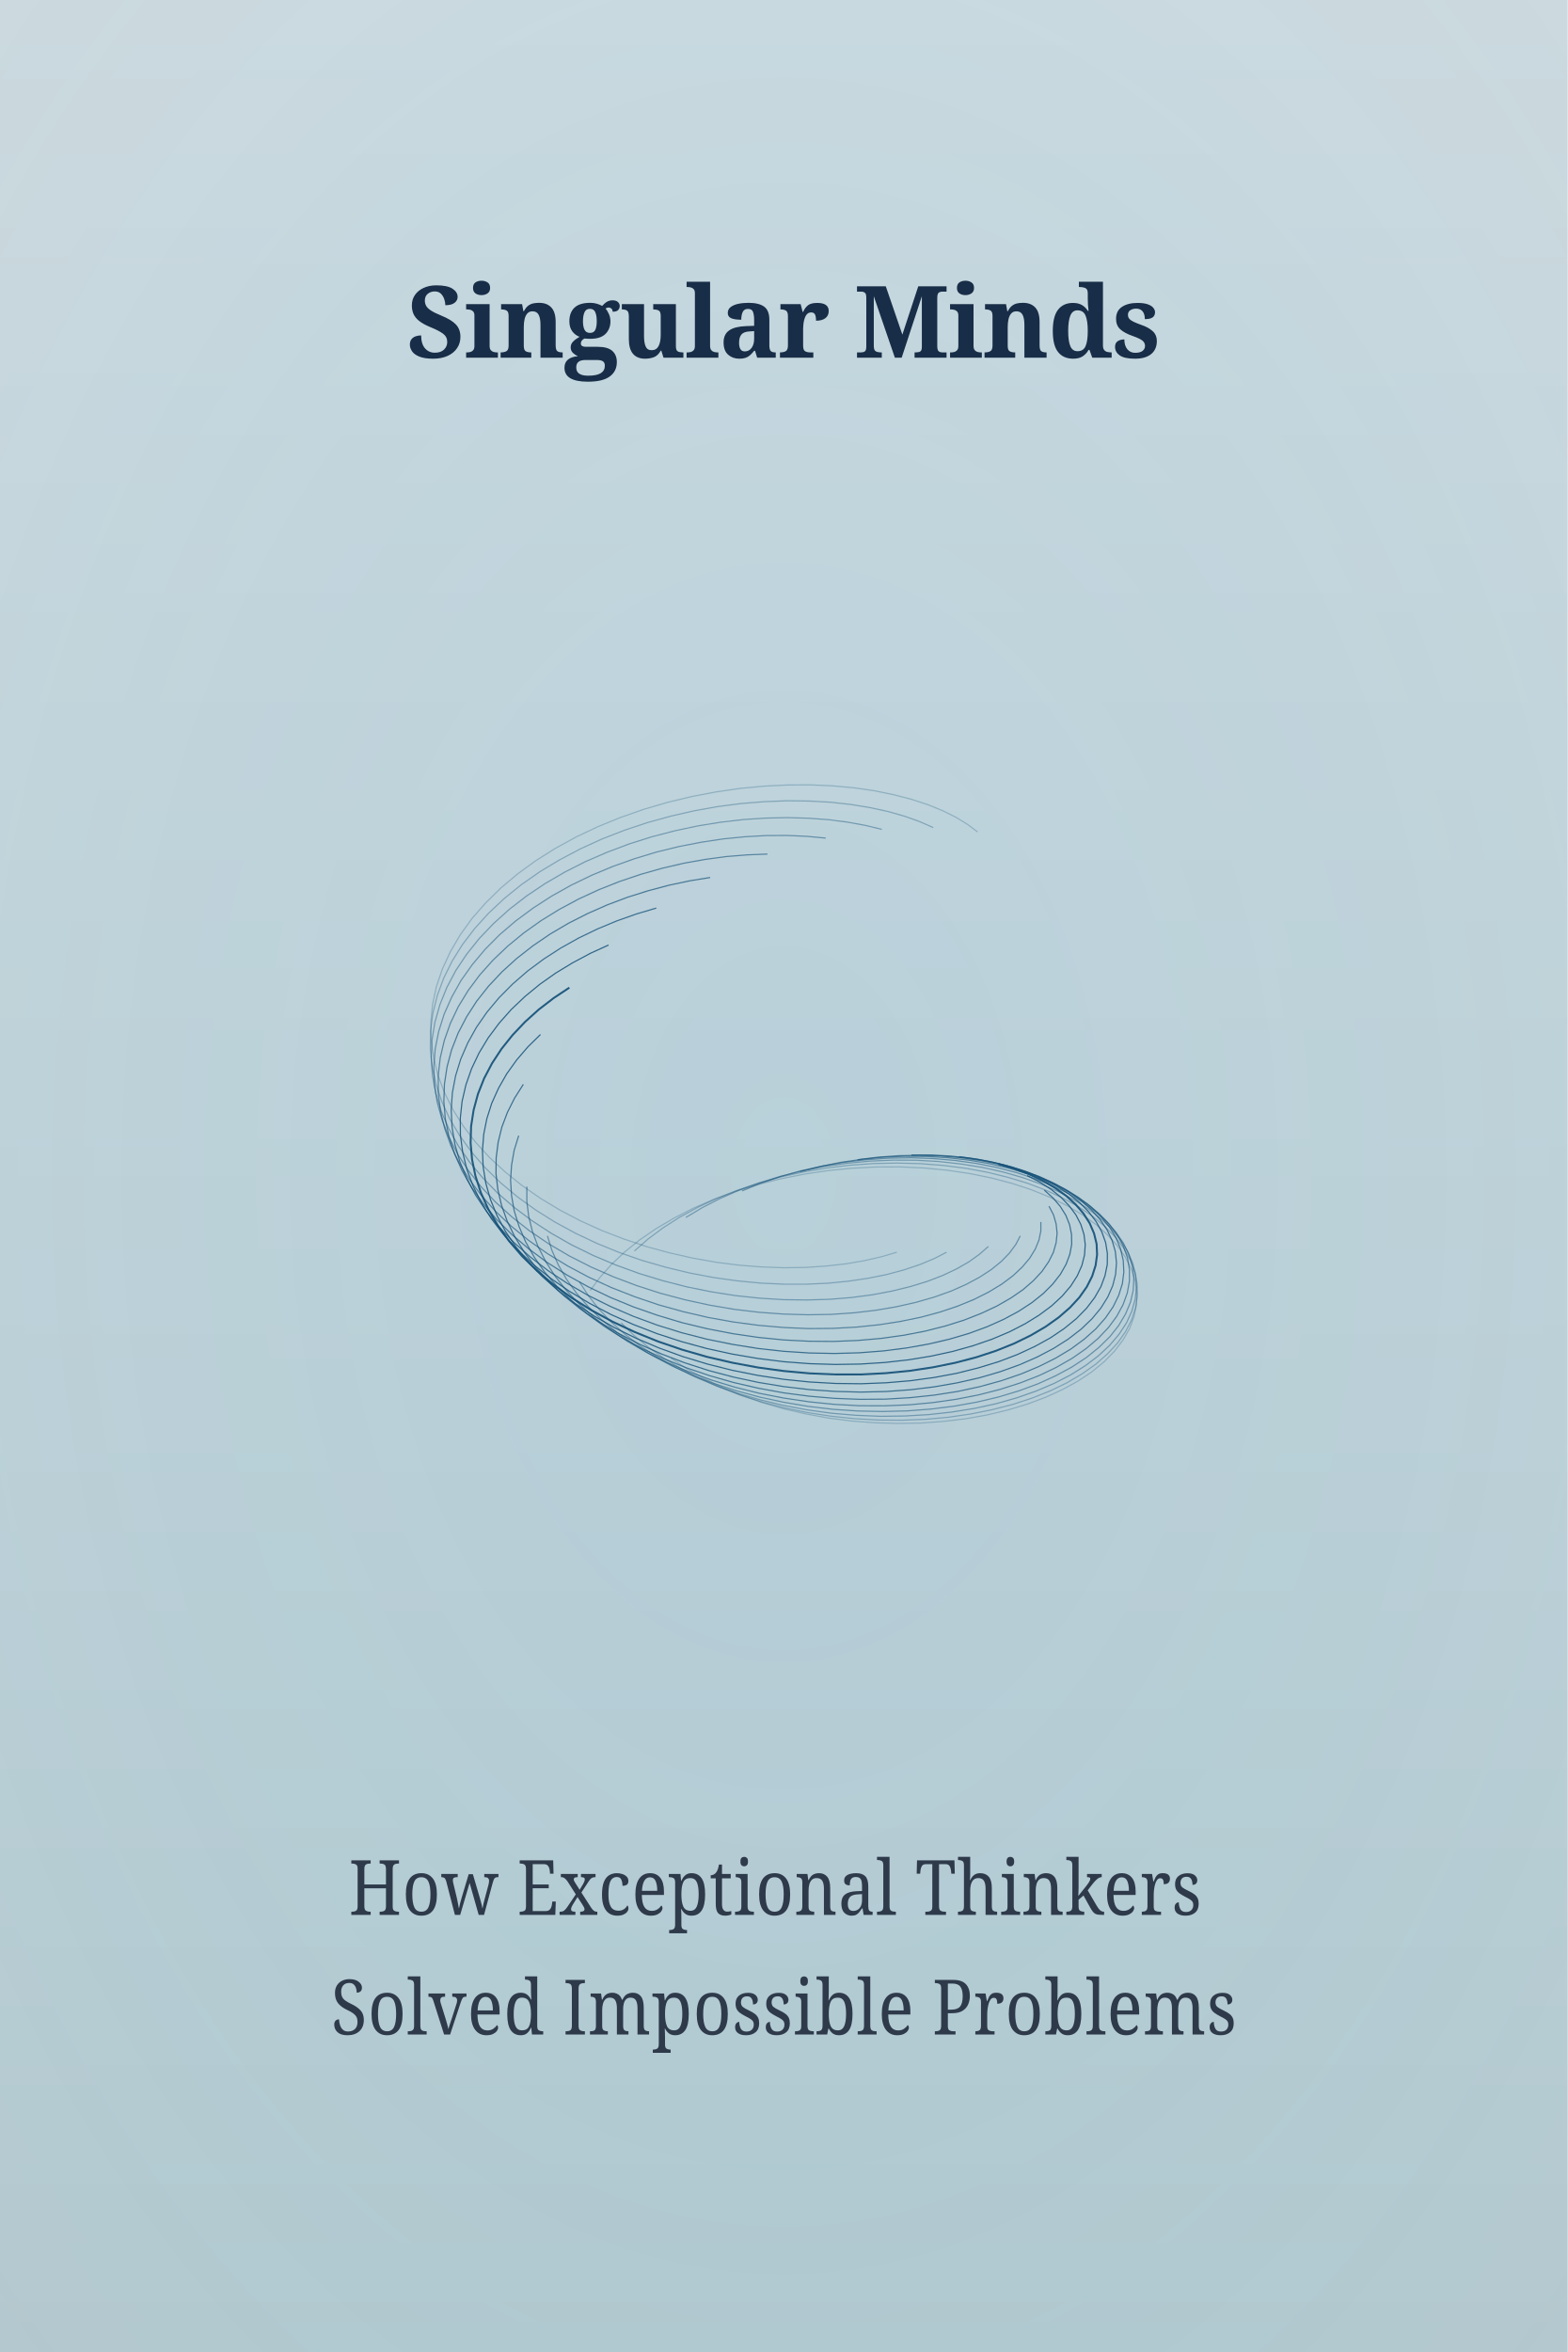
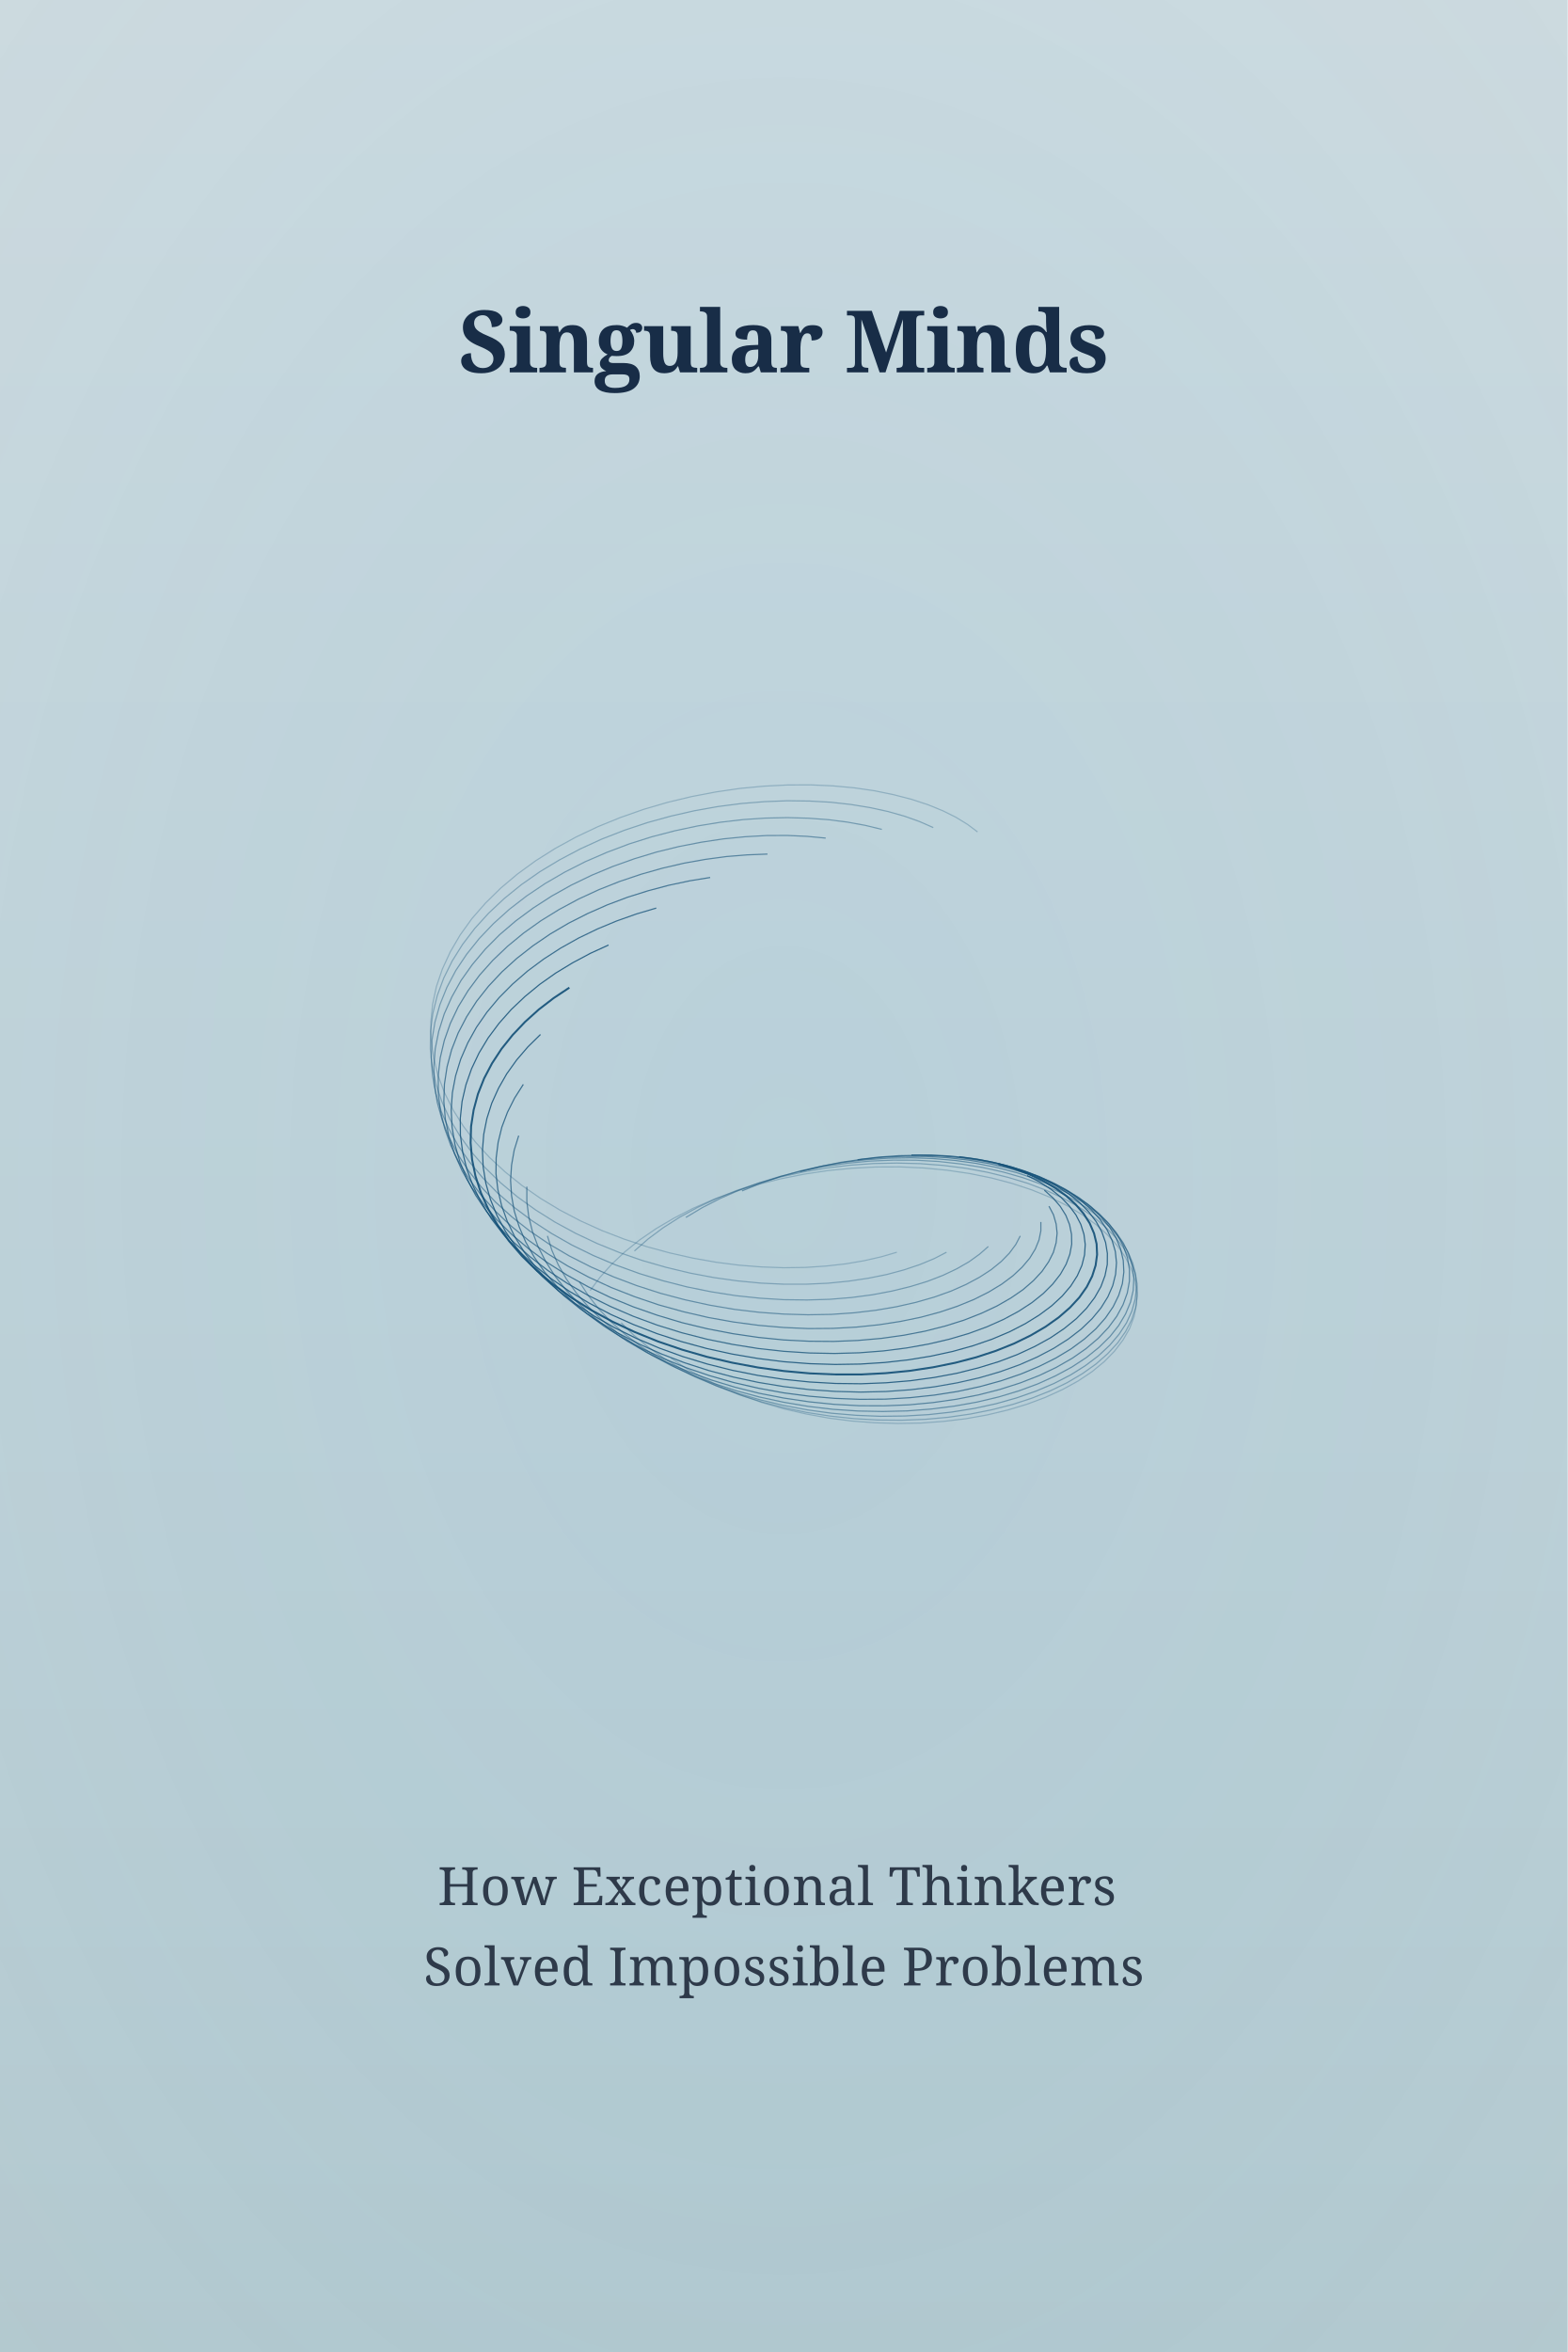
<svg xmlns="http://www.w3.org/2000/svg" viewBox="0 0 1600 2400" width="100%" height="100%">
  <defs>
    <linearGradient id="bg-singular-minds" x1="0%" y1="0%" x2="0%" y2="100%">
      <stop offset="0%" stop-color="#cddadf" />
      <stop offset="60%" stop-color="#c0d1d7" />
      <stop offset="100%" stop-color="#b4c9cf" />
    </linearGradient>
    <radialGradient id="halo-singular-minds" cx="50%" cy="50%" r="75%">
      <stop offset="0%" stop-color="#0ea5e9" stop-opacity="0.06" />
      <stop offset="55%" stop-color="#0ea5e9" stop-opacity="0.03" />
      <stop offset="100%" stop-color="#0ea5e9" stop-opacity="0.00" />
    </radialGradient>
  </defs>
  <rect width="1600" height="2400" fill="url(#bg-singular-minds)" />
  <rect width="1600" height="2400" fill="url(#halo-singular-minds)" />
  <g text-anchor="middle">
-     <text x="800" y="365" font-family="'Literata', Georgia, serif" font-size="102" font-weight="700" letter-spacing="-0.01em" fill="#182d47">Singular Minds</text>
+     <text x="800" y="380" font-family="'Literata', Georgia, serif" font-size="88" font-weight="700" letter-spacing="-0.01em" fill="#182d47">Singular Minds</text>
  </g>
  <g class="emblem-sheaf" transform="translate(0, -210)">
    <path d="M 997.7,1058.9 L 987.6,1051.3 L 975.7,1044.0 L 962.2,1037.3 L 947.0,1031.1 L 930.2,1025.6 L 912.0,1020.9 L 892.5,1016.9 L 871.8,1013.9 L 850.0,1011.9 L 827.3,1010.9 L 803.8,1011.0 L 779.8,1012.2 L 755.3,1014.5 L 730.7,1018.1 L 706.0,1022.8 L 681.4,1028.7 L 657.1,1035.8 L 633.4,1044.1 L 610.3,1053.5 L 588.1,1064.0 L 566.9,1075.6 L 546.9,1088.2 L 528.2,1101.8 L 511.1,1116.2 L 495.5,1131.5 L 481.6,1147.4 L 469.6,1164.1 L 459.6,1181.2 L 451.5,1198.8 L 445.4,1216.7 L 441.5,1234.8 L 439.7,1253.1 L 440.1,1271.4 L 442.6,1289.6 L 447.1,1307.6 L 453.8,1325.3 L 462.5,1342.7 L 473.1,1359.5 L 485.5,1375.7 L 499.7,1391.2 L 515.6,1405.9 L 532.9,1419.8 L 551.6,1432.8 L 571.5,1444.8 L 592.5,1455.8 L 614.4,1465.7 L 637.0,1474.4 L 660.1,1482.1 L 683.6,1488.5 L 707.2,1493.8 L 730.9,1498.0 L 754.3,1501.0 L 777.4,1502.8 L 800.0,1503.6 L 821.9,1503.3 L 842.9,1501.9 L 862.8,1499.7 L 881.6,1496.5 L 899.2,1492.5 L 915.3,1487.8" stroke="#155178" stroke-width="1.2" fill="none" opacity="0.28" />
    <path d="M 952.5,1054.5 L 938.7,1048.4 L 923.3,1042.9 L 906.4,1038.1 L 888.1,1034.1 L 868.5,1030.9 L 847.8,1028.6 L 826.2,1027.4 L 803.7,1027.1 L 780.5,1028.0 L 756.8,1029.9 L 732.8,1033.0 L 708.7,1037.3 L 684.6,1042.8 L 660.7,1049.4 L 637.3,1057.2 L 614.4,1066.1 L 592.3,1076.2 L 571.1,1087.4 L 551.0,1099.5 L 532.1,1112.7 L 514.7,1126.8 L 498.8,1141.7 L 484.6,1157.3 L 472.1,1173.7 L 461.5,1190.6 L 452.9,1208.0 L 446.3,1225.8 L 441.8,1243.9 L 439.4,1262.1 L 439.2,1280.4 L 441.1,1298.7 L 445.1,1316.9 L 451.2,1334.7 L 459.3,1352.3 L 469.5,1369.3 L 481.5,1385.9 L 495.3,1401.7 L 510.9,1416.9 L 528.0,1431.2 L 546.6,1444.6 L 566.5,1457.1 L 587.5,1468.5 L 609.5,1478.9 L 632.4,1488.2 L 655.8,1496.3 L 679.8,1503.2 L 704.0,1509.0 L 728.3,1513.6 L 752.5,1517.0 L 776.5,1519.3 L 800.0,1520.4 L 822.9,1520.4 L 845.0,1519.4 L 866.2,1517.3 L 886.3,1514.3 L 905.1,1510.5 L 922.6,1505.8 L 938.7,1500.4 L 953.2,1494.4 L 966.0,1487.8" stroke="#155178" stroke-width="1.2" fill="none" opacity="0.36" />
    <path d="M 900.0,1056.3 L 883.1,1052.2 L 864.9,1048.9 L 845.4,1046.4 L 824.9,1044.9 L 803.5,1044.3 L 781.3,1044.8 L 758.6,1046.3 L 735.4,1049.0 L 712.0,1052.8 L 688.5,1057.8 L 665.1,1063.9 L 642.0,1071.2 L 619.5,1079.7 L 597.5,1089.2 L 576.4,1099.9 L 556.3,1111.6 L 537.4,1124.3 L 519.8,1137.9 L 503.7,1152.4 L 489.1,1167.7 L 476.3,1183.7 L 465.2,1200.3 L 456.1,1217.5 L 449.0,1235.1 L 443.9,1253.0 L 440.9,1271.2 L 440.1,1289.4 L 441.4,1307.7 L 444.8,1325.9 L 450.3,1343.9 L 457.9,1361.5 L 467.5,1378.8 L 479.1,1395.6 L 492.5,1411.7 L 507.7,1427.2 L 524.5,1441.8 L 542.9,1455.6 L 562.7,1468.5 L 583.6,1480.4 L 605.7,1491.2 L 628.7,1500.9 L 652.4,1509.5 L 676.7,1516.9 L 701.3,1523.2 L 726.1,1528.2 L 751.0,1532.1 L 775.7,1534.7 L 800.0,1536.2 L 823.8,1536.5 L 846.9,1535.8 L 869.1,1534.0 L 890.3,1531.2 L 910.4,1527.4 L 929.2,1522.8 L 946.5,1517.5 L 962.3,1511.4 L 976.5,1504.7 L 989.0,1497.5 L 999.7,1489.8 L 1008.7,1481.9" stroke="#155178" stroke-width="1.2" fill="none" opacity="0.44" />
    <path d="M 842.7,1065.2 L 823.5,1063.4 L 803.3,1062.5 L 782.3,1062.6 L 760.6,1063.8 L 738.3,1066.0 L 715.7,1069.4 L 693.0,1073.8 L 670.2,1079.4 L 647.7,1086.2 L 625.5,1094.1 L 603.9,1103.1 L 583.0,1113.2 L 563.0,1124.4 L 544.1,1136.6 L 526.4,1149.7 L 510.0,1163.7 L 495.2,1178.6 L 482.1,1194.2 L 470.6,1210.4 L 461.1,1227.3 L 453.4,1244.6 L 447.8,1262.3 L 444.2,1280.2 L 442.8,1298.4 L 443.4,1316.6 L 446.2,1334.7 L 451.2,1352.7 L 458.2,1370.5 L 467.2,1387.9 L 478.3,1404.8 L 491.2,1421.2 L 506.0,1436.9 L 522.5,1451.8 L 540.5,1466.0 L 560.0,1479.2 L 580.9,1491.5 L 602.9,1502.7 L 625.9,1512.8 L 649.7,1521.8 L 674.2,1529.7 L 699.1,1536.3 L 724.4,1541.8 L 749.7,1546.1 L 775.0,1549.1 L 800.0,1550.9 L 824.6,1551.6 L 848.5,1551.2 L 871.7,1549.6 L 893.9,1547.0 L 915.0,1543.4 L 934.9,1538.9 L 953.4,1533.6 L 970.5,1527.5 L 985.9,1520.7 L 999.7,1513.3 L 1011.7,1505.5 L 1021.9,1497.2 L 1030.2,1488.7 L 1036.7,1479.9 L 1041.3,1471.1" stroke="#155178" stroke-width="1.2" fill="none" opacity="0.52" />
    <path d="M 783.3,1081.5 L 762.8,1082.3 L 741.6,1084.0 L 720.0,1086.9 L 698.1,1090.8 L 676.1,1095.9 L 654.2,1102.1 L 632.5,1109.4 L 611.3,1117.8 L 590.7,1127.3 L 570.9,1137.9 L 552.1,1149.5 L 534.4,1162.1 L 518.0,1175.6 L 503.0,1189.9 L 489.5,1205.0 L 477.7,1220.9 L 467.7,1237.3 L 459.6,1254.3 L 453.5,1271.6 L 449.3,1289.4 L 447.3,1307.3 L 447.3,1325.3 L 449.5,1343.4 L 453.8,1361.3 L 460.2,1379.1 L 468.6,1396.5 L 479.1,1413.6 L 491.5,1430.1 L 505.7,1446.0 L 521.8,1461.2 L 539.4,1475.6 L 558.6,1489.1 L 579.2,1501.7 L 601.0,1513.3 L 623.9,1523.8 L 647.8,1533.2 L 672.3,1541.5 L 697.5,1548.5 L 723.0,1554.4 L 748.7,1559.0 L 774.4,1562.4 L 800.0,1564.6 L 825.2,1565.7 L 849.9,1565.5 L 873.9,1564.2 L 897.0,1561.8 L 919.0,1558.4 L 939.9,1554.1 L 959.5,1548.8 L 977.6,1542.7 L 994.2,1535.9 L 1009.1,1528.4 L 1022.3,1520.4 L 1033.7,1511.9 L 1043.2,1503.0 L 1050.9,1493.9 L 1056.6,1484.6 L 1060.4,1475.3 L 1062.3,1466.0 L 1062.3,1456.9" stroke="#155178" stroke-width="1.2" fill="none" opacity="0.60" />
    <path d="M 724.8,1105.4 L 703.9,1108.8 L 682.7,1113.3 L 661.6,1118.9 L 640.6,1125.5 L 619.9,1133.3 L 599.7,1142.2 L 580.2,1152.1 L 561.5,1163.1 L 543.9,1175.1 L 527.4,1188.0 L 512.3,1201.7 L 498.6,1216.3 L 486.5,1231.6 L 476.2,1247.6 L 467.6,1264.1 L 460.9,1281.2 L 456.3,1298.5 L 453.6,1316.2 L 453.0,1334.0 L 454.5,1351.9 L 458.2,1369.7 L 463.9,1387.4 L 471.7,1404.8 L 481.5,1421.9 L 493.3,1438.4 L 507.0,1454.5 L 522.5,1469.8 L 539.7,1484.4 L 558.4,1498.2 L 578.7,1511.1 L 600.2,1523.0 L 622.9,1533.9 L 646.6,1543.6 L 671.2,1552.2 L 696.3,1559.7 L 722.0,1565.9 L 748.0,1570.9 L 774.0,1574.7 L 800.0,1577.3 L 825.7,1578.6 L 851.0,1578.8 L 875.6,1577.8 L 899.5,1575.7 L 922.4,1572.5 L 944.2,1568.3 L 964.7,1563.1 L 983.8,1557.1 L 1001.4,1550.2 L 1017.4,1542.7 L 1031.7,1534.5 L 1044.2,1525.9 L 1054.8,1516.7 L 1063.5,1507.3 L 1070.2,1497.6 L 1075.1,1487.9 L 1077.9,1478.1 L 1078.9,1468.4 L 1077.9,1458.9 L 1075.2,1449.6 L 1070.6,1440.8" stroke="#155178" stroke-width="1.2" fill="none" opacity="0.68" />
    <path d="M 669.8,1136.6 L 649.6,1142.6 L 629.5,1149.7 L 609.8,1157.9 L 590.7,1167.1 L 572.3,1177.4 L 554.8,1188.7 L 538.4,1200.9 L 523.2,1214.1 L 509.4,1228.0 L 497.0,1242.8 L 486.3,1258.2 L 477.4,1274.2 L 470.2,1290.8 L 465.0,1307.7 L 461.7,1325.0 L 460.5,1342.5 L 461.4,1360.2 L 464.3,1377.8 L 469.3,1395.3 L 476.4,1412.7 L 485.5,1429.7 L 496.6,1446.3 L 509.7,1462.4 L 524.5,1477.8 L 541.2,1492.6 L 559.4,1506.6 L 579.2,1519.7 L 600.4,1531.9 L 622.8,1543.0 L 646.2,1553.1 L 670.6,1562.1 L 695.7,1569.9 L 721.4,1576.5 L 747.5,1581.8 L 773.7,1586.0 L 800.0,1588.9 L 826.1,1590.6 L 851.8,1591.1 L 877.0,1590.4 L 901.5,1588.5 L 925.1,1585.5 L 947.6,1581.5 L 969.0,1576.5 L 989.0,1570.6 L 1007.5,1563.8 L 1024.5,1556.2 L 1039.7,1548.0 L 1053.2,1539.2 L 1064.8,1529.9 L 1074.5,1520.2 L 1082.3,1510.2 L 1088.1,1500.0 L 1091.9,1489.8 L 1093.8,1479.6 L 1093.6,1469.5 L 1091.6,1459.6 L 1087.8,1450.1 L 1082.1,1441.0 L 1074.8,1432.5 L 1065.9,1424.5" stroke="#155178" stroke-width="1.2" fill="none" opacity="0.76" />
    <path d="M 621.1,1174.3 L 602.5,1182.8 L 584.5,1192.4 L 567.2,1202.9 L 550.9,1214.4 L 535.7,1226.9 L 521.8,1240.1 L 509.3,1254.2 L 498.2,1269.1 L 488.9,1284.5 L 481.3,1300.5 L 475.5,1317.0 L 471.6,1333.9 L 469.8,1351.0 L 469.9,1368.3 L 472.2,1385.6 L 476.4,1402.9 L 482.8,1420.1 L 491.1,1437.0 L 501.5,1453.6 L 513.8,1469.6 L 528.0,1485.2 L 544.0,1500.0 L 561.7,1514.2 L 580.9,1527.5 L 601.5,1539.8 L 623.5,1551.3 L 646.6,1561.6 L 670.7,1570.9 L 695.6,1579.0 L 721.2,1586.0 L 747.3,1591.7 L 773.6,1596.2 L 800.0,1599.5 L 826.3,1601.5 L 852.4,1602.3 L 878.0,1601.9 L 903.0,1600.3 L 927.1,1597.6 L 950.3,1593.8 L 972.4,1589.0 L 993.1,1583.2 L 1012.5,1576.5 L 1030.3,1569.0 L 1046.4,1560.7 L 1060.8,1551.8 L 1073.4,1542.4 L 1084.1,1532.5 L 1092.8,1522.3 L 1099.5,1511.8 L 1104.2,1501.2 L 1106.9,1490.5 L 1107.6,1479.9 L 1106.3,1469.5 L 1103.1,1459.4 L 1098.1,1449.7 L 1091.2,1440.4 L 1082.8,1431.7 L 1072.7,1423.6 L 1061.2,1416.2 L 1048.4,1409.6" stroke="#155178" stroke-width="1.2" fill="none" opacity="0.84" />
    <path d="M 581.1,1217.8 L 565.0,1228.5 L 549.9,1240.1 L 535.9,1252.7 L 523.2,1266.1 L 511.9,1280.2 L 502.2,1295.0 L 494.1,1310.4 L 487.8,1326.3 L 483.4,1342.6 L 480.8,1359.3 L 480.3,1376.2 L 481.8,1393.2 L 485.3,1410.2 L 490.8,1427.1 L 498.4,1443.9 L 508.0,1460.3 L 519.5,1476.3 L 532.9,1491.8 L 548.1,1506.7 L 565.1,1521.0 L 583.6,1534.4 L 603.7,1547.0 L 625.1,1558.6 L 647.8,1569.2 L 671.5,1578.8 L 696.1,1587.2 L 721.4,1594.5 L 747.3,1600.5 L 773.6,1605.4 L 800.0,1609.0 L 826.4,1611.4 L 852.7,1612.5 L 878.6,1612.5 L 903.9,1611.2 L 928.5,1608.8 L 952.2,1605.2 L 974.9,1600.6 L 996.3,1595.0 L 1016.4,1588.4 L 1034.9,1581.0 L 1051.9,1572.7 L 1067.1,1563.8 L 1080.5,1554.3 L 1092.0,1544.3 L 1101.6,1533.9 L 1109.2,1523.1 L 1114.7,1512.2 L 1118.2,1501.2 L 1119.7,1490.2 L 1119.2,1479.3 L 1116.6,1468.6 L 1112.2,1458.3 L 1105.9,1448.4 L 1097.8,1439.0 L 1088.1,1430.2 L 1076.8,1422.1 L 1064.1,1414.7 L 1050.1,1408.1 L 1035.0,1402.5 L 1018.9,1397.8" stroke="#155178" stroke-width="2.0" fill="none" opacity="0.92" />
    <path d="M 551.6,1265.6 L 538.8,1278.2 L 527.3,1291.6 L 517.2,1305.7 L 508.8,1320.4 L 501.9,1335.7 L 496.9,1351.4 L 493.7,1367.5 L 492.4,1383.9 L 493.1,1400.5 L 495.8,1417.2 L 500.5,1433.8 L 507.2,1450.3 L 515.9,1466.5 L 526.6,1482.4 L 539.2,1497.8 L 553.6,1512.7 L 569.7,1527.0 L 587.5,1540.5 L 606.9,1553.2 L 627.6,1565.0 L 649.7,1575.8 L 672.9,1585.6 L 697.0,1594.3 L 722.0,1601.9 L 747.6,1608.3 L 773.7,1613.5 L 800.0,1617.5 L 826.4,1620.2 L 852.7,1621.7 L 878.8,1622.0 L 904.4,1621.0 L 929.3,1618.9 L 953.4,1615.6 L 976.5,1611.3 L 998.5,1605.8 L 1019.1,1599.5 L 1038.3,1592.2 L 1056.0,1584.0 L 1072.0,1575.2 L 1086.2,1565.6 L 1098.5,1555.6 L 1108.9,1545.0 L 1117.2,1534.1 L 1123.6,1522.9 L 1127.8,1511.6 L 1130.1,1500.3 L 1130.2,1489.0 L 1128.4,1477.9 L 1124.5,1467.0 L 1118.7,1456.5 L 1111.1,1446.5 L 1101.8,1437.1 L 1090.7,1428.2 L 1078.2,1420.1 L 1064.3,1412.9 L 1049.1,1406.4 L 1032.8,1400.9 L 1015.5,1396.4 L 997.5,1392.8 L 978.9,1390.3" stroke="#155178" stroke-width="1.2" fill="none" opacity="0.84" />
    <path d="M 534.1,1316.5 L 525.2,1330.5 L 517.9,1345.0 L 512.2,1360.1 L 508.4,1375.6 L 506.4,1391.5 L 506.2,1407.6 L 508.1,1423.8 L 511.9,1440.0 L 517.7,1456.2 L 525.5,1472.2 L 535.2,1487.9 L 546.8,1503.2 L 560.3,1518.0 L 575.5,1532.2 L 592.5,1545.8 L 611.0,1558.6 L 631.0,1570.5 L 652.4,1581.5 L 674.9,1591.5 L 698.5,1600.5 L 723.0,1608.4 L 748.2,1615.1 L 773.9,1620.6 L 800.0,1624.9 L 826.3,1628.0 L 852.5,1629.8 L 878.6,1630.5 L 904.3,1629.9 L 929.4,1628.1 L 953.8,1625.1 L 977.2,1621.0 L 999.6,1615.9 L 1020.8,1609.7 L 1040.6,1602.6 L 1058.8,1594.6 L 1075.5,1585.8 L 1090.3,1576.4 L 1103.4,1566.3 L 1114.5,1555.7 L 1123.6,1544.7 L 1130.7,1533.3 L 1135.7,1521.8 L 1138.6,1510.2 L 1139.5,1498.5 L 1138.3,1487.0 L 1135.0,1475.7 L 1129.8,1464.8 L 1122.6,1454.2 L 1113.7,1444.2 L 1103.0,1434.8 L 1090.6,1426.0 L 1076.8,1418.1 L 1061.6,1410.9 L 1045.2,1404.7 L 1027.7,1399.4 L 1009.3,1395.1 L 990.2,1391.9 L 970.5,1389.7 L 950.4,1388.6 L 930.2,1388.6" stroke="#155178" stroke-width="1.2" fill="none" opacity="0.76" />
    <path d="M 529.4,1368.8 L 524.8,1383.6 L 522.1,1398.9 L 521.1,1414.4 L 522.1,1430.1 L 524.9,1445.9 L 529.8,1461.6 L 536.5,1477.3 L 545.2,1492.7 L 555.8,1507.9 L 568.3,1522.5 L 582.6,1536.7 L 598.6,1550.2 L 616.2,1563.1 L 635.3,1575.1 L 655.8,1586.3 L 677.6,1596.5 L 700.5,1605.7 L 724.4,1613.8 L 749.0,1620.8 L 774.3,1626.6 L 800.0,1631.3 L 826.0,1634.7 L 852.0,1636.9 L 878.0,1637.9 L 903.7,1637.7 L 928.8,1636.2 L 953.4,1633.6 L 977.1,1629.9 L 999.8,1625.0 L 1021.3,1619.1 L 1041.6,1612.2 L 1060.3,1604.4 L 1077.5,1595.8 L 1093.0,1586.5 L 1106.7,1576.4 L 1118.5,1565.9 L 1128.3,1554.8 L 1136.1,1543.4 L 1141.8,1531.7 L 1145.5,1519.9 L 1147.0,1508.0 L 1146.4,1496.2 L 1143.7,1484.5 L 1139.1,1473.2 L 1132.4,1462.1 L 1123.8,1451.6 L 1113.5,1441.6 L 1101.4,1432.3 L 1087.7,1423.7 L 1072.6,1416.0 L 1056.1,1409.1 L 1038.5,1403.1 L 1019.8,1398.1 L 1000.3,1394.2 L 980.1,1391.3 L 959.4,1389.5 L 938.4,1388.9 L 917.3,1389.3 L 896.1,1390.8 L 875.2,1393.4" stroke="#155178" stroke-width="1.2" fill="none" opacity="0.68" />
    <path d="M 537.7,1420.9 L 537.7,1436.0 L 539.6,1451.3 L 543.4,1466.6 L 549.1,1481.9 L 556.8,1497.0 L 566.3,1511.9 L 577.7,1526.4 L 590.9,1540.4 L 605.8,1553.9 L 622.4,1566.7 L 640.5,1578.8 L 660.1,1590.1 L 681.0,1600.4 L 703.0,1609.8 L 726.1,1618.2 L 750.1,1625.5 L 774.8,1631.7 L 800.0,1636.6 L 825.6,1640.4 L 851.3,1643.0 L 877.0,1644.4 L 902.5,1644.5 L 927.7,1643.5 L 952.2,1641.2 L 976.1,1637.8 L 999.0,1633.3 L 1020.8,1627.7 L 1041.4,1621.1 L 1060.6,1613.6 L 1078.2,1605.2 L 1094.3,1596.0 L 1108.5,1586.1 L 1120.9,1575.6 L 1131.4,1564.5 L 1139.8,1553.1 L 1146.2,1541.3 L 1150.5,1529.4 L 1152.7,1517.3 L 1152.7,1505.3 L 1150.7,1493.4 L 1146.5,1481.6 L 1140.4,1470.3 L 1132.3,1459.3 L 1122.3,1448.9 L 1110.5,1439.0 L 1097.0,1429.9 L 1082.0,1421.6 L 1065.6,1414.1 L 1047.9,1407.5 L 1029.1,1401.9 L 1009.3,1397.3 L 988.7,1393.8 L 967.5,1391.4 L 945.8,1390.1 L 923.9,1389.9 L 901.9,1390.8 L 880.0,1392.9 L 858.4,1396.0 L 837.2,1400.3 L 816.7,1405.5" stroke="#155178" stroke-width="1.2" fill="none" opacity="0.60" />
    <path d="M 558.7,1471.1 L 563.3,1485.9 L 569.8,1500.7 L 578.1,1515.2 L 588.3,1529.5 L 600.3,1543.3 L 614.1,1556.7 L 629.5,1569.5 L 646.6,1581.6 L 665.1,1592.9 L 685.0,1603.4 L 706.1,1613.0 L 728.3,1621.6 L 751.5,1629.2 L 775.4,1635.6 L 800.0,1640.9 L 825.0,1645.1 L 850.3,1648.1 L 875.6,1649.8 L 900.9,1650.3 L 925.8,1649.7 L 950.3,1647.8 L 974.1,1644.8 L 997.1,1640.7 L 1019.1,1635.5 L 1040.0,1629.2 L 1059.5,1622.0 L 1077.5,1613.8 L 1094.0,1604.9 L 1108.8,1595.2 L 1121.7,1584.8 L 1132.8,1573.9 L 1141.8,1562.5 L 1148.8,1550.7 L 1153.8,1538.7 L 1156.6,1526.6 L 1157.2,1514.4 L 1155.8,1502.2 L 1152.2,1490.3 L 1146.6,1478.6 L 1138.9,1467.3 L 1129.4,1456.4 L 1117.9,1446.2 L 1104.8,1436.6 L 1090.0,1427.7 L 1073.6,1419.7 L 1055.9,1412.6 L 1037.0,1406.4 L 1017.0,1401.2 L 996.1,1397.1 L 974.5,1394.1 L 952.3,1392.2 L 929.8,1391.4 L 907.0,1391.8 L 884.3,1393.4 L 861.7,1396.0 L 839.4,1399.8 L 817.7,1404.6 L 796.7,1410.5 L 776.5,1417.4 L 757.3,1425.2" stroke="#155178" stroke-width="1.2" fill="none" opacity="0.52" />
    <path d="M 591.3,1517.9 L 600.3,1531.8 L 611.0,1545.5 L 623.5,1558.7 L 637.7,1571.4 L 653.5,1583.5 L 670.8,1594.8 L 689.6,1605.4 L 709.7,1615.2 L 730.9,1624.0 L 753.1,1631.8 L 776.2,1638.5 L 800.0,1644.2 L 824.3,1648.7 L 849.0,1652.1 L 873.9,1654.2 L 898.7,1655.2 L 923.3,1654.9 L 947.6,1653.5 L 971.3,1650.9 L 994.3,1647.2 L 1016.4,1642.4 L 1037.3,1636.5 L 1057.1,1629.6 L 1075.5,1621.8 L 1092.3,1613.2 L 1107.5,1603.7 L 1120.9,1593.6 L 1132.5,1582.8 L 1142.1,1571.5 L 1149.7,1559.9 L 1155.2,1547.9 L 1158.6,1535.7 L 1159.9,1523.4 L 1159.1,1511.2 L 1156.1,1499.0 L 1151.0,1487.1 L 1143.9,1475.5 L 1134.8,1464.3 L 1123.7,1453.7 L 1110.9,1443.7 L 1096.3,1434.4 L 1080.2,1425.9 L 1062.6,1418.3 L 1043.7,1411.6 L 1023.6,1405.9 L 1002.5,1401.2 L 980.5,1397.7 L 958.0,1395.2 L 934.9,1393.9 L 911.5,1393.8 L 888.0,1394.8 L 864.6,1397.0 L 841.4,1400.3 L 818.7,1404.8 L 796.5,1410.3 L 775.1,1416.9 L 754.6,1424.4 L 735.1,1432.9 L 716.9,1442.2 L 700.0,1452.3" stroke="#155178" stroke-width="1.2" fill="none" opacity="0.44" />
    <path d="M 634.0,1559.8 L 646.8,1572.4 L 661.3,1584.4 L 677.4,1595.8 L 694.9,1606.5 L 713.7,1616.3 L 733.8,1625.3 L 755.0,1633.4 L 777.1,1640.4 L 800.0,1646.4 L 823.5,1651.3 L 847.5,1655.0 L 871.7,1657.6 L 896.0,1659.0 L 920.2,1659.2 L 944.2,1658.3 L 967.6,1656.2 L 990.5,1652.9 L 1012.5,1648.5 L 1033.5,1643.1 L 1053.4,1636.6 L 1072.0,1629.2 L 1089.1,1620.9 L 1104.7,1611.7 L 1118.5,1601.9 L 1130.5,1591.3 L 1140.7,1580.3 L 1148.8,1568.7 L 1154.9,1556.9 L 1158.9,1544.7 L 1160.8,1532.4 L 1160.6,1520.1 L 1158.2,1507.9 L 1153.7,1495.8 L 1147.1,1484.0 L 1138.5,1472.6 L 1127.9,1461.7 L 1115.4,1451.3 L 1101.2,1441.7 L 1085.3,1432.8 L 1067.9,1424.7 L 1049.0,1417.5 L 1028.9,1411.4 L 1007.7,1406.2 L 985.6,1402.1 L 962.7,1399.2 L 939.3,1397.4 L 915.4,1396.8 L 891.3,1397.3 L 867.2,1399.0 L 843.2,1401.9 L 819.5,1406.0 L 796.3,1411.1 L 773.8,1417.4 L 752.2,1424.6 L 731.5,1432.9 L 711.9,1442.1 L 693.6,1452.1 L 676.7,1462.9 L 661.3,1474.4 L 647.5,1486.5" stroke="#155178" stroke-width="1.2" fill="none" opacity="0.36" />
    <path d="M 684.7,1595.8 L 700.8,1606.5 L 718.4,1616.5 L 737.2,1625.7 L 757.1,1633.9 L 778.1,1641.3 L 800.0,1647.6 L 822.6,1652.8 L 845.7,1657.0 L 869.1,1660.0 L 892.8,1661.8 L 916.4,1662.5 L 939.9,1662.1 L 963.0,1660.4 L 985.6,1657.7 L 1007.5,1653.8 L 1028.5,1648.8 L 1048.4,1642.8 L 1067.1,1635.8 L 1084.4,1627.9 L 1100.3,1619.2 L 1114.5,1609.7 L 1126.9,1599.5 L 1137.5,1588.7 L 1146.2,1577.3 L 1152.9,1565.6 L 1157.4,1553.6 L 1159.9,1541.4 L 1160.3,1529.1 L 1158.5,1516.8 L 1154.6,1504.7 L 1148.5,1492.8 L 1140.4,1481.2 L 1130.4,1470.1 L 1118.4,1459.4 L 1104.5,1449.5 L 1088.9,1440.2 L 1071.8,1431.8 L 1053.1,1424.2 L 1033.1,1417.6 L 1011.9,1412.0 L 989.7,1407.5 L 966.6,1404.1 L 942.9,1401.8 L 918.6,1400.7 L 894.0,1400.8 L 869.3,1402.1 L 844.7,1404.5 L 820.2,1408.2 L 796.2,1413.0 L 772.7,1418.9 L 750.0,1425.9 L 728.2,1433.9 L 707.5,1442.9 L 688.0,1452.9 L 669.8,1463.6 L 653.0,1475.1 L 637.8,1487.3 L 624.3,1500.0 L 612.4,1513.3 L 602.3,1526.9" stroke="#155178" stroke-width="1.2" fill="none" opacity="0.28" />
  </g>
-   <g text-anchor="middle" transform="translate(800, 0) scale(0.87, 1) translate(-800, 0)">
-     <text x="800" y="1954" font-family="'Literata', Georgia, serif" font-size="78" font-weight="400" letter-spacing="0.01em" fill="#2e3a4a">
+   <g text-anchor="middle">
+     <text x="800" y="1944" font-family="'Literata', Georgia, serif" font-size="54" font-weight="400" letter-spacing="0.01em" fill="#2e3a4a">
      <tspan x="800" dy="0">How Exceptional Thinkers</tspan>
-       <tspan x="800" dy="122">Solved Impossible Problems</tspan>
+       <tspan x="800" dy="82">Solved Impossible Problems</tspan>
    </text>
  </g>
</svg>
